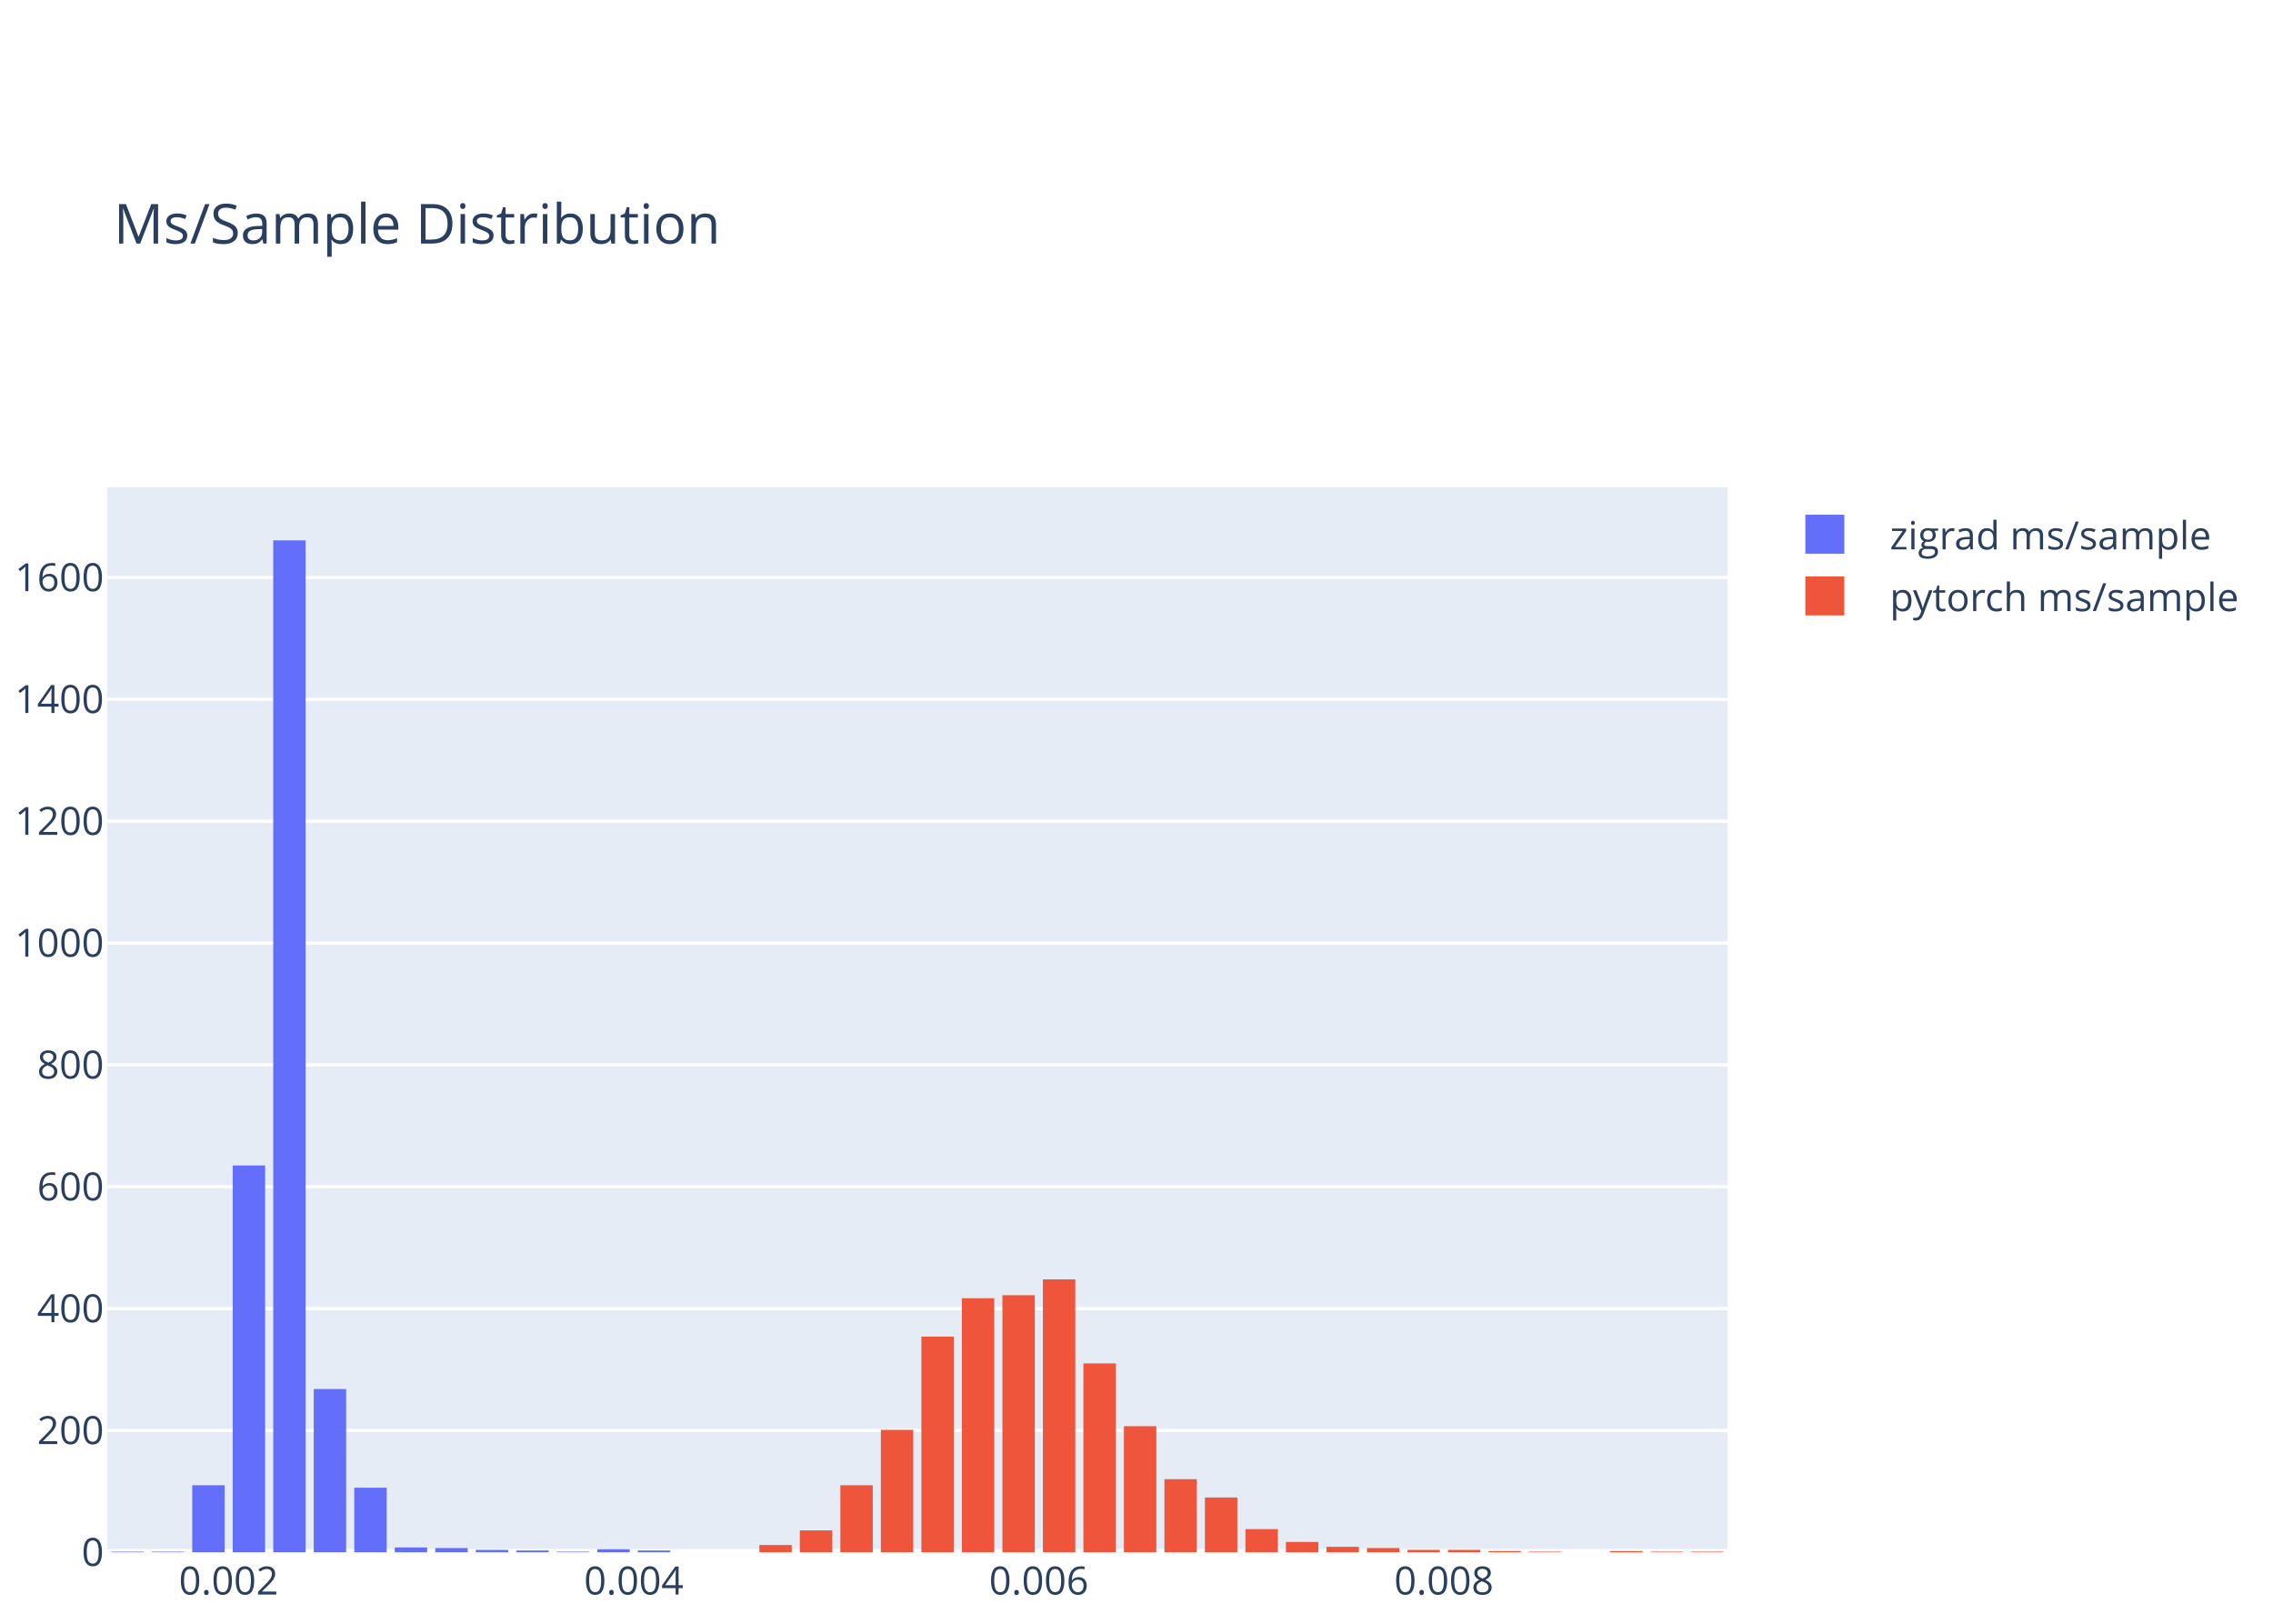
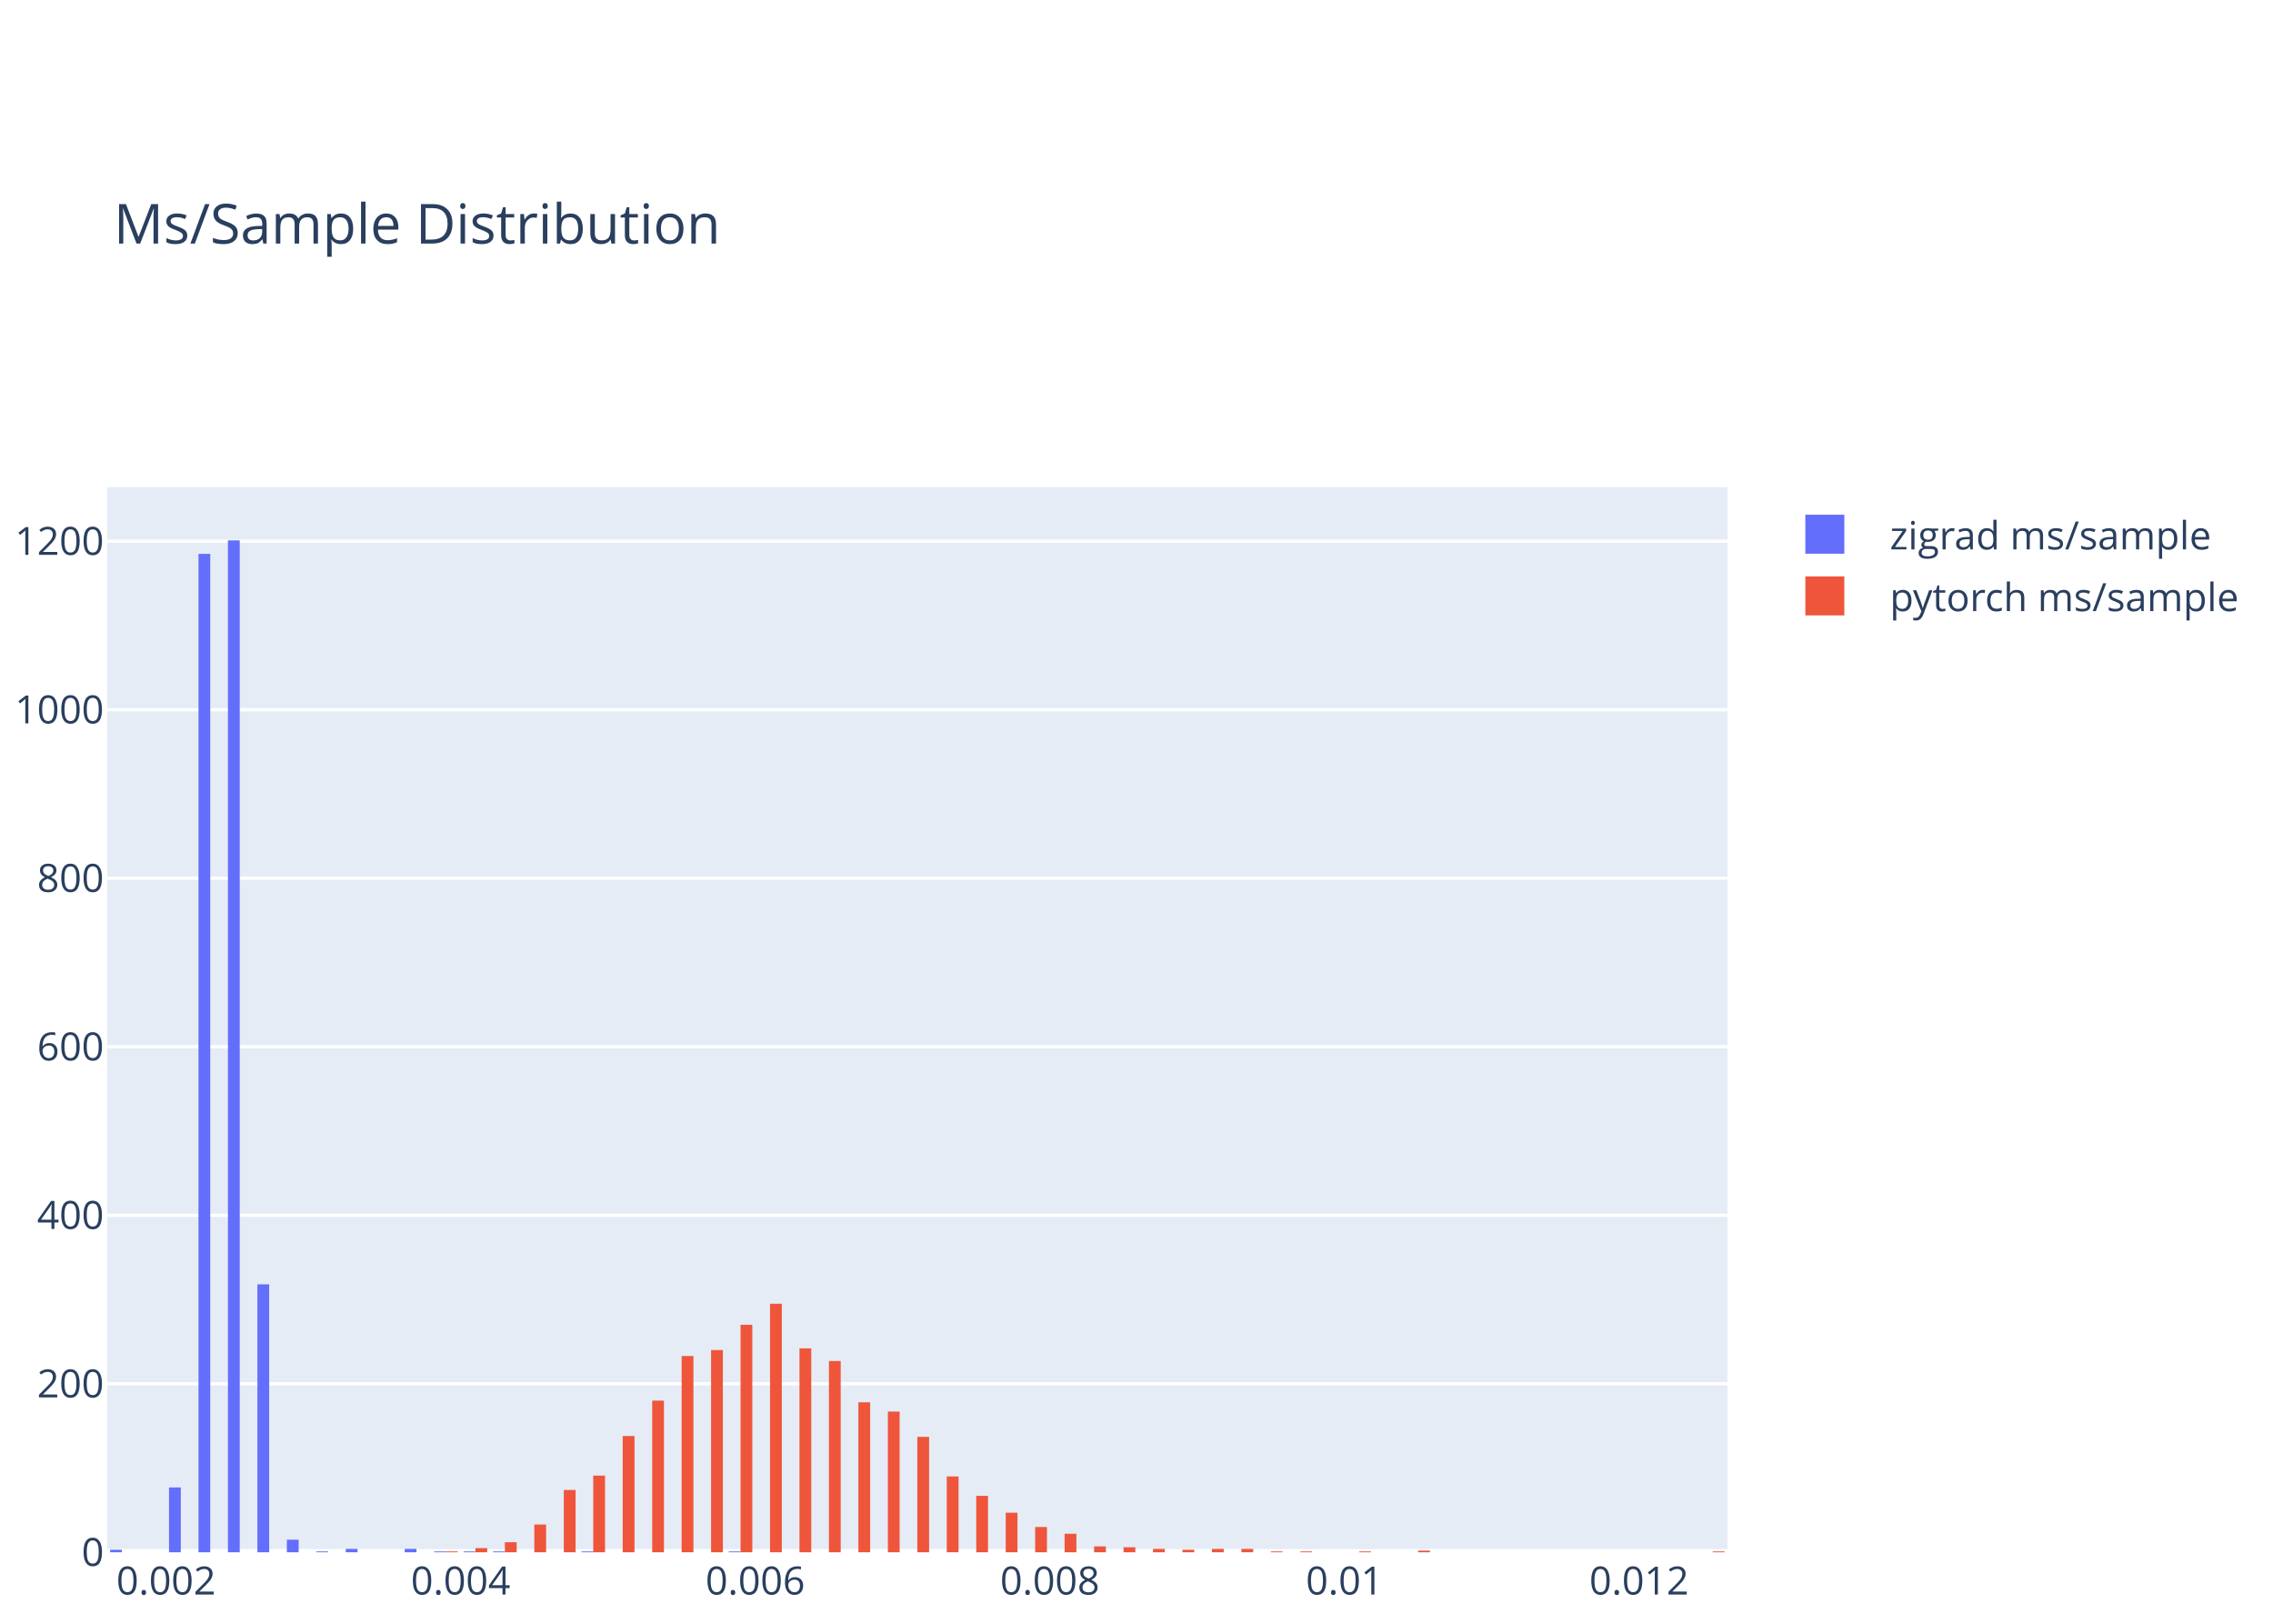
<svg xmlns="http://www.w3.org/2000/svg" class="main-svg" style="" viewBox="0 0 700 500">
  <rect x="0" y="0" width="700" height="500" style="fill: rgb(255, 255, 255); fill-opacity: 1;" />
-   <defs id="defs-4a4db3">
+   <defs id="defs-1f7116">
    <g class="clips">
-       <clipPath id="clip4a4db3xyplot" class="plotclip">
+       <clipPath id="clip1f7116xyplot" class="plotclip">
        <rect width="499" height="328" />
      </clipPath>
-       <clipPath class="axesclip" id="clip4a4db3x">
+       <clipPath class="axesclip" id="clip1f7116x">
        <rect x="33" y="0" width="499" height="500" />
      </clipPath>
-       <clipPath class="axesclip" id="clip4a4db3y">
+       <clipPath class="axesclip" id="clip1f7116y">
        <rect x="0" y="150" width="700" height="328" />
      </clipPath>
-       <clipPath class="axesclip" id="clip4a4db3xy">
+       <clipPath class="axesclip" id="clip1f7116xy">
        <rect x="33" y="150" width="499" height="328" />
      </clipPath>
    </g>
    <g class="gradients" />
    <g class="patterns" />
  </defs>
  <g class="bglayer">
    <rect class="bg" x="33" y="150" width="499" height="328" style="fill: rgb(229, 236, 246); fill-opacity: 1; stroke-width: 0;" />
  </g>
  <g class="layer-below">
    <g class="imagelayer" />
    <g class="shapelayer" />
  </g>
  <g class="cartesianlayer">
    <g class="subplot xy">
      <g class="layer-subplot">
        <g class="shapelayer" />
        <g class="imagelayer" />
      </g>
      <g class="minor-gridlayer">
        <g class="x" />
        <g class="y" />
      </g>
      <g class="gridlayer">
        <g class="x" />
        <g class="y">
-           <path class="ygrid crisp" transform="translate(0,440.48)" d="M33,0h499" style="stroke: rgb(255, 255, 255); stroke-opacity: 1; stroke-width: 1px;" />
-           <path class="ygrid crisp" transform="translate(0,402.96)" d="M33,0h499" style="stroke: rgb(255, 255, 255); stroke-opacity: 1; stroke-width: 1px;" />
-           <path class="ygrid crisp" transform="translate(0,365.44)" d="M33,0h499" style="stroke: rgb(255, 255, 255); stroke-opacity: 1; stroke-width: 1px;" />
-           <path class="ygrid crisp" transform="translate(0,327.92)" d="M33,0h499" style="stroke: rgb(255, 255, 255); stroke-opacity: 1; stroke-width: 1px;" />
-           <path class="ygrid crisp" transform="translate(0,290.4)" d="M33,0h499" style="stroke: rgb(255, 255, 255); stroke-opacity: 1; stroke-width: 1px;" />
-           <path class="ygrid crisp" transform="translate(0,252.88)" d="M33,0h499" style="stroke: rgb(255, 255, 255); stroke-opacity: 1; stroke-width: 1px;" />
-           <path class="ygrid crisp" transform="translate(0,215.36)" d="M33,0h499" style="stroke: rgb(255, 255, 255); stroke-opacity: 1; stroke-width: 1px;" />
-           <path class="ygrid crisp" transform="translate(0,177.84)" d="M33,0h499" style="stroke: rgb(255, 255, 255); stroke-opacity: 1; stroke-width: 1px;" />
+           <path class="ygrid crisp" transform="translate(0,426.11)" d="M33,0h499" style="stroke: rgb(255, 255, 255); stroke-opacity: 1; stroke-width: 1px;" />
+           <path class="ygrid crisp" transform="translate(0,374.22)" d="M33,0h499" style="stroke: rgb(255, 255, 255); stroke-opacity: 1; stroke-width: 1px;" />
+           <path class="ygrid crisp" transform="translate(0,322.33)" d="M33,0h499" style="stroke: rgb(255, 255, 255); stroke-opacity: 1; stroke-width: 1px;" />
+           <path class="ygrid crisp" transform="translate(0,270.44)" d="M33,0h499" style="stroke: rgb(255, 255, 255); stroke-opacity: 1; stroke-width: 1px;" />
+           <path class="ygrid crisp" transform="translate(0,218.55)" d="M33,0h499" style="stroke: rgb(255, 255, 255); stroke-opacity: 1; stroke-width: 1px;" />
+           <path class="ygrid crisp" transform="translate(0,166.66)" d="M33,0h499" style="stroke: rgb(255, 255, 255); stroke-opacity: 1; stroke-width: 1px;" />
        </g>
      </g>
      <g class="zerolinelayer">
        <path class="yzl zl crisp" transform="translate(0,478)" d="M33,0h499" style="stroke: rgb(255, 255, 255); stroke-opacity: 1; stroke-width: 2px;" />
      </g>
      <g class="layer-between">
        <g class="shapelayer" />
        <g class="imagelayer" />
      </g>
      <path class="xlines-below" />
      <path class="ylines-below" />
      <g class="overlines-below" />
      <g class="xaxislayer-below" />
      <g class="yaxislayer-below" />
      <g class="overaxes-below" />
      <g class="overplot">
-         <g class="xy" transform="translate(33,150)" clip-path="url(#clip4a4db3xyplot)">
+         <g class="xy" transform="translate(33,150)" clip-path="url(#clip1f7116xyplot)">
          <g class="barlayer mlayer">
            <g class="trace bars" style="opacity: 1;">
              <g class="points">
                <g class="point">
-                   <path d="M1.25,328V327.81H11.23V328Z" style="vector-effect: none; opacity: 1; stroke-width: 0px; fill: rgb(99, 110, 250); fill-opacity: 1;" />
-                 </g>
-                 <g class="point">
-                   <path d="M13.72,328V327.81H23.7V328Z" style="vector-effect: none; opacity: 1; stroke-width: 0px; fill: rgb(99, 110, 250); fill-opacity: 1;" />
-                 </g>
-                 <g class="point">
-                   <path d="M26.2,328V307.36H36.18V328Z" style="vector-effect: none; opacity: 1; stroke-width: 0px; fill: rgb(99, 110, 250); fill-opacity: 1;" />
-                 </g>
-                 <g class="point">
-                   <path d="M38.67,328V208.88H48.65V328Z" style="vector-effect: none; opacity: 1; stroke-width: 0px; fill: rgb(99, 110, 250); fill-opacity: 1;" />
-                 </g>
-                 <g class="point">
-                   <path d="M51.15,328V16.4H61.13V328Z" style="vector-effect: none; opacity: 1; stroke-width: 0px; fill: rgb(99, 110, 250); fill-opacity: 1;" />
-                 </g>
-                 <g class="point">
-                   <path d="M63.62,328V277.72H73.6V328Z" style="vector-effect: none; opacity: 1; stroke-width: 0px; fill: rgb(99, 110, 250); fill-opacity: 1;" />
-                 </g>
-                 <g class="point">
-                   <path d="M76.1,328V308.11H86.08V328Z" style="vector-effect: none; opacity: 1; stroke-width: 0px; fill: rgb(99, 110, 250); fill-opacity: 1;" />
-                 </g>
-                 <g class="point">
-                   <path d="M88.57,328V326.5H98.55V328Z" style="vector-effect: none; opacity: 1; stroke-width: 0px; fill: rgb(99, 110, 250); fill-opacity: 1;" />
-                 </g>
-                 <g class="point">
-                   <path d="M101.05,328V326.69H111.03V328Z" style="vector-effect: none; opacity: 1; stroke-width: 0px; fill: rgb(99, 110, 250); fill-opacity: 1;" />
-                 </g>
-                 <g class="point">
-                   <path d="M113.52,328V327.25H123.5V328Z" style="vector-effect: none; opacity: 1; stroke-width: 0px; fill: rgb(99, 110, 250); fill-opacity: 1;" />
-                 </g>
-                 <g class="point">
-                   <path d="M126,328V327.44H135.98V328Z" style="vector-effect: none; opacity: 1; stroke-width: 0px; fill: rgb(99, 110, 250); fill-opacity: 1;" />
-                 </g>
-                 <g class="point">
-                   <path d="M138.47,328V327.81H148.45V328Z" style="vector-effect: none; opacity: 1; stroke-width: 0px; fill: rgb(99, 110, 250); fill-opacity: 1;" />
-                 </g>
-                 <g class="point">
-                   <path d="M150.95,328V327.06H160.93V328Z" style="vector-effect: none; opacity: 1; stroke-width: 0px; fill: rgb(99, 110, 250); fill-opacity: 1;" />
-                 </g>
-                 <g class="point">
-                   <path d="M163.42,328V327.44H173.4V328Z" style="vector-effect: none; opacity: 1; stroke-width: 0px; fill: rgb(99, 110, 250); fill-opacity: 1;" />
+                   <path d="M0.91,328V327.22H4.54V328Z" style="vector-effect: none; opacity: 1; stroke-width: 0px; fill: rgb(99, 110, 250); fill-opacity: 1;" />
+                 </g>
+                 <g class="point">
+                   <path d="M0,0Z" style="vector-effect: none; opacity: 1; stroke-width: 0px; fill: rgb(99, 110, 250); fill-opacity: 1;" />
+                 </g>
+                 <g class="point">
+                   <path d="M19.05,328V308.02H22.68V328Z" style="vector-effect: none; opacity: 1; stroke-width: 0px; fill: rgb(99, 110, 250); fill-opacity: 1;" />
+                 </g>
+                 <g class="point">
+                   <path d="M28.13,328V20.55H31.75V328Z" style="vector-effect: none; opacity: 1; stroke-width: 0px; fill: rgb(99, 110, 250); fill-opacity: 1;" />
+                 </g>
+                 <g class="point">
+                   <path d="M37.2,328V16.4H40.83V328Z" style="vector-effect: none; opacity: 1; stroke-width: 0px; fill: rgb(99, 110, 250); fill-opacity: 1;" />
+                 </g>
+                 <g class="point">
+                   <path d="M46.27,328V245.49H49.9V328Z" style="vector-effect: none; opacity: 1; stroke-width: 0px; fill: rgb(99, 110, 250); fill-opacity: 1;" />
+                 </g>
+                 <g class="point">
+                   <path d="M55.34,328V324.11H58.97V328Z" style="vector-effect: none; opacity: 1; stroke-width: 0px; fill: rgb(99, 110, 250); fill-opacity: 1;" />
+                 </g>
+                 <g class="point">
+                   <path d="M64.42,328V327.74H68.05V328Z" style="vector-effect: none; opacity: 1; stroke-width: 0px; fill: rgb(99, 110, 250); fill-opacity: 1;" />
+                 </g>
+                 <g class="point">
+                   <path d="M73.49,328V326.96H77.12V328Z" style="vector-effect: none; opacity: 1; stroke-width: 0px; fill: rgb(99, 110, 250); fill-opacity: 1;" />
+                 </g>
+                 <g class="point">
+                   <path d="M0,0Z" style="vector-effect: none; opacity: 1; stroke-width: 0px; fill: rgb(99, 110, 250); fill-opacity: 1;" />
+                 </g>
+                 <g class="point">
+                   <path d="M91.63,328V326.96H95.26V328Z" style="vector-effect: none; opacity: 1; stroke-width: 0px; fill: rgb(99, 110, 250); fill-opacity: 1;" />
+                 </g>
+                 <g class="point">
+                   <path d="M100.71,328V327.74H104.34V328Z" style="vector-effect: none; opacity: 1; stroke-width: 0px; fill: rgb(99, 110, 250); fill-opacity: 1;" />
+                 </g>
+                 <g class="point">
+                   <path d="M109.78,328V327.74H113.41V328Z" style="vector-effect: none; opacity: 1; stroke-width: 0px; fill: rgb(99, 110, 250); fill-opacity: 1;" />
+                 </g>
+                 <g class="point">
+                   <path d="M118.85,328V327.74H122.48V328Z" style="vector-effect: none; opacity: 1; stroke-width: 0px; fill: rgb(99, 110, 250); fill-opacity: 1;" />
+                 </g>
+                 <g class="point">
+                   <path d="M0,0Z" style="vector-effect: none; opacity: 1; stroke-width: 0px; fill: rgb(99, 110, 250); fill-opacity: 1;" />
+                 </g>
+                 <g class="point">
+                   <path d="M0,0Z" style="vector-effect: none; opacity: 1; stroke-width: 0px; fill: rgb(99, 110, 250); fill-opacity: 1;" />
+                 </g>
+                 <g class="point">
+                   <path d="M146.07,328V327.74H149.7V328Z" style="vector-effect: none; opacity: 1; stroke-width: 0px; fill: rgb(99, 110, 250); fill-opacity: 1;" />
+                 </g>
+                 <g class="point">
+                   <path d="M0,0Z" style="vector-effect: none; opacity: 1; stroke-width: 0px; fill: rgb(99, 110, 250); fill-opacity: 1;" />
+                 </g>
+                 <g class="point">
+                   <path d="M0,0Z" style="vector-effect: none; opacity: 1; stroke-width: 0px; fill: rgb(99, 110, 250); fill-opacity: 1;" />
+                 </g>
+                 <g class="point">
+                   <path d="M0,0Z" style="vector-effect: none; opacity: 1; stroke-width: 0px; fill: rgb(99, 110, 250); fill-opacity: 1;" />
+                 </g>
+                 <g class="point">
+                   <path d="M0,0Z" style="vector-effect: none; opacity: 1; stroke-width: 0px; fill: rgb(99, 110, 250); fill-opacity: 1;" />
+                 </g>
+                 <g class="point">
+                   <path d="M191.43,328V327.74H195.06V328Z" style="vector-effect: none; opacity: 1; stroke-width: 0px; fill: rgb(99, 110, 250); fill-opacity: 1;" />
                </g>
              </g>
            </g>
            <g class="trace bars" style="opacity: 1;">
              <g class="points">
                <g class="point">
-                   <path d="M200.85,328V325.75H210.83V328Z" style="vector-effect: none; opacity: 1; stroke-width: 0px; fill: rgb(239, 85, 59); fill-opacity: 1;" />
-                 </g>
-                 <g class="point">
-                   <path d="M213.32,328V321.25H223.3V328Z" style="vector-effect: none; opacity: 1; stroke-width: 0px; fill: rgb(239, 85, 59); fill-opacity: 1;" />
-                 </g>
-                 <g class="point">
-                   <path d="M225.8,328V307.36H235.78V328Z" style="vector-effect: none; opacity: 1; stroke-width: 0px; fill: rgb(239, 85, 59); fill-opacity: 1;" />
-                 </g>
-                 <g class="point">
-                   <path d="M238.27,328V290.29H248.25V328Z" style="vector-effect: none; opacity: 1; stroke-width: 0px; fill: rgb(239, 85, 59); fill-opacity: 1;" />
-                 </g>
-                 <g class="point">
-                   <path d="M250.75,328V261.59H260.73V328Z" style="vector-effect: none; opacity: 1; stroke-width: 0px; fill: rgb(239, 85, 59); fill-opacity: 1;" />
-                 </g>
-                 <g class="point">
-                   <path d="M263.22,328V249.77H273.2V328Z" style="vector-effect: none; opacity: 1; stroke-width: 0px; fill: rgb(239, 85, 59); fill-opacity: 1;" />
-                 </g>
-                 <g class="point">
-                   <path d="M275.7,328V248.83H285.68V328Z" style="vector-effect: none; opacity: 1; stroke-width: 0px; fill: rgb(239, 85, 59); fill-opacity: 1;" />
-                 </g>
-                 <g class="point">
-                   <path d="M288.17,328V243.96H298.15V328Z" style="vector-effect: none; opacity: 1; stroke-width: 0px; fill: rgb(239, 85, 59); fill-opacity: 1;" />
-                 </g>
-                 <g class="point">
-                   <path d="M300.65,328V269.84H310.63V328Z" style="vector-effect: none; opacity: 1; stroke-width: 0px; fill: rgb(239, 85, 59); fill-opacity: 1;" />
-                 </g>
-                 <g class="point">
-                   <path d="M313.12,328V289.17H323.1V328Z" style="vector-effect: none; opacity: 1; stroke-width: 0px; fill: rgb(239, 85, 59); fill-opacity: 1;" />
-                 </g>
-                 <g class="point">
-                   <path d="M325.6,328V305.49H335.58V328Z" style="vector-effect: none; opacity: 1; stroke-width: 0px; fill: rgb(239, 85, 59); fill-opacity: 1;" />
-                 </g>
-                 <g class="point">
-                   <path d="M338.07,328V311.12H348.05V328Z" style="vector-effect: none; opacity: 1; stroke-width: 0px; fill: rgb(239, 85, 59); fill-opacity: 1;" />
-                 </g>
-                 <g class="point">
-                   <path d="M350.55,328V320.87H360.53V328Z" style="vector-effect: none; opacity: 1; stroke-width: 0px; fill: rgb(239, 85, 59); fill-opacity: 1;" />
-                 </g>
-                 <g class="point">
-                   <path d="M363.02,328V324.81H373V328Z" style="vector-effect: none; opacity: 1; stroke-width: 0px; fill: rgb(239, 85, 59); fill-opacity: 1;" />
-                 </g>
-                 <g class="point">
-                   <path d="M375.5,328V326.31H385.48V328Z" style="vector-effect: none; opacity: 1; stroke-width: 0px; fill: rgb(239, 85, 59); fill-opacity: 1;" />
-                 </g>
-                 <g class="point">
-                   <path d="M387.97,328V326.69H397.95V328Z" style="vector-effect: none; opacity: 1; stroke-width: 0px; fill: rgb(239, 85, 59); fill-opacity: 1;" />
-                 </g>
-                 <g class="point">
-                   <path d="M400.45,328V327.25H410.43V328Z" style="vector-effect: none; opacity: 1; stroke-width: 0px; fill: rgb(239, 85, 59); fill-opacity: 1;" />
-                 </g>
-                 <g class="point">
-                   <path d="M412.92,328V327.25H422.9V328Z" style="vector-effect: none; opacity: 1; stroke-width: 0px; fill: rgb(239, 85, 59); fill-opacity: 1;" />
-                 </g>
-                 <g class="point">
-                   <path d="M425.4,328V327.62H435.38V328Z" style="vector-effect: none; opacity: 1; stroke-width: 0px; fill: rgb(239, 85, 59); fill-opacity: 1;" />
-                 </g>
-                 <g class="point">
-                   <path d="M437.87,328V327.81H447.85V328Z" style="vector-effect: none; opacity: 1; stroke-width: 0px; fill: rgb(239, 85, 59); fill-opacity: 1;" />
-                 </g>
-                 <g class="point">
-                   <path d="M0,0Z" style="vector-effect: none; opacity: 1; stroke-width: 0px; fill: rgb(239, 85, 59); fill-opacity: 1;" />
-                 </g>
-                 <g class="point">
-                   <path d="M462.82,328V327.62H472.8V328Z" style="vector-effect: none; opacity: 1; stroke-width: 0px; fill: rgb(239, 85, 59); fill-opacity: 1;" />
-                 </g>
-                 <g class="point">
-                   <path d="M475.3,328V327.81H485.28V328Z" style="vector-effect: none; opacity: 1; stroke-width: 0px; fill: rgb(239, 85, 59); fill-opacity: 1;" />
-                 </g>
-                 <g class="point">
-                   <path d="M487.77,328V327.81H497.75V328Z" style="vector-effect: none; opacity: 1; stroke-width: 0px; fill: rgb(239, 85, 59); fill-opacity: 1;" />
+                   <path d="M104.34,328V327.74H107.97V328Z" style="vector-effect: none; opacity: 1; stroke-width: 0px; fill: rgb(239, 85, 59); fill-opacity: 1;" />
+                 </g>
+                 <g class="point">
+                   <path d="M113.41,328V326.7H117.04V328Z" style="vector-effect: none; opacity: 1; stroke-width: 0px; fill: rgb(239, 85, 59); fill-opacity: 1;" />
+                 </g>
+                 <g class="point">
+                   <path d="M122.48,328V324.89H126.11V328Z" style="vector-effect: none; opacity: 1; stroke-width: 0px; fill: rgb(239, 85, 59); fill-opacity: 1;" />
+                 </g>
+                 <g class="point">
+                   <path d="M131.55,328V319.44H135.18V328Z" style="vector-effect: none; opacity: 1; stroke-width: 0px; fill: rgb(239, 85, 59); fill-opacity: 1;" />
+                 </g>
+                 <g class="point">
+                   <path d="M140.63,328V308.8H144.26V328Z" style="vector-effect: none; opacity: 1; stroke-width: 0px; fill: rgb(239, 85, 59); fill-opacity: 1;" />
+                 </g>
+                 <g class="point">
+                   <path d="M149.7,328V304.39H153.33V328Z" style="vector-effect: none; opacity: 1; stroke-width: 0px; fill: rgb(239, 85, 59); fill-opacity: 1;" />
+                 </g>
+                 <g class="point">
+                   <path d="M158.77,328V292.2H162.4V328Z" style="vector-effect: none; opacity: 1; stroke-width: 0px; fill: rgb(239, 85, 59); fill-opacity: 1;" />
+                 </g>
+                 <g class="point">
+                   <path d="M167.85,328V281.3H171.47V328Z" style="vector-effect: none; opacity: 1; stroke-width: 0px; fill: rgb(239, 85, 59); fill-opacity: 1;" />
+                 </g>
+                 <g class="point">
+                   <path d="M176.92,328V267.55H180.55V328Z" style="vector-effect: none; opacity: 1; stroke-width: 0px; fill: rgb(239, 85, 59); fill-opacity: 1;" />
+                 </g>
+                 <g class="point">
+                   <path d="M185.99,328V265.73H189.62V328Z" style="vector-effect: none; opacity: 1; stroke-width: 0px; fill: rgb(239, 85, 59); fill-opacity: 1;" />
+                 </g>
+                 <g class="point">
+                   <path d="M195.06,328V257.95H198.69V328Z" style="vector-effect: none; opacity: 1; stroke-width: 0px; fill: rgb(239, 85, 59); fill-opacity: 1;" />
+                 </g>
+                 <g class="point">
+                   <path d="M204.14,328V251.46H207.77V328Z" style="vector-effect: none; opacity: 1; stroke-width: 0px; fill: rgb(239, 85, 59); fill-opacity: 1;" />
+                 </g>
+                 <g class="point">
+                   <path d="M213.21,328V265.21H216.84V328Z" style="vector-effect: none; opacity: 1; stroke-width: 0px; fill: rgb(239, 85, 59); fill-opacity: 1;" />
+                 </g>
+                 <g class="point">
+                   <path d="M222.28,328V269.1H225.91V328Z" style="vector-effect: none; opacity: 1; stroke-width: 0px; fill: rgb(239, 85, 59); fill-opacity: 1;" />
+                 </g>
+                 <g class="point">
+                   <path d="M231.35,328V281.82H234.98V328Z" style="vector-effect: none; opacity: 1; stroke-width: 0px; fill: rgb(239, 85, 59); fill-opacity: 1;" />
+                 </g>
+                 <g class="point">
+                   <path d="M240.43,328V284.67H244.06V328Z" style="vector-effect: none; opacity: 1; stroke-width: 0px; fill: rgb(239, 85, 59); fill-opacity: 1;" />
+                 </g>
+                 <g class="point">
+                   <path d="M249.5,328V292.46H253.13V328Z" style="vector-effect: none; opacity: 1; stroke-width: 0px; fill: rgb(239, 85, 59); fill-opacity: 1;" />
+                 </g>
+                 <g class="point">
+                   <path d="M258.57,328V304.65H262.2V328Z" style="vector-effect: none; opacity: 1; stroke-width: 0px; fill: rgb(239, 85, 59); fill-opacity: 1;" />
+                 </g>
+                 <g class="point">
+                   <path d="M267.65,328V310.62H271.27V328Z" style="vector-effect: none; opacity: 1; stroke-width: 0px; fill: rgb(239, 85, 59); fill-opacity: 1;" />
+                 </g>
+                 <g class="point">
+                   <path d="M276.72,328V315.81H280.35V328Z" style="vector-effect: none; opacity: 1; stroke-width: 0px; fill: rgb(239, 85, 59); fill-opacity: 1;" />
+                 </g>
+                 <g class="point">
+                   <path d="M285.79,328V320.22H289.42V328Z" style="vector-effect: none; opacity: 1; stroke-width: 0px; fill: rgb(239, 85, 59); fill-opacity: 1;" />
+                 </g>
+                 <g class="point">
+                   <path d="M294.86,328V322.29H298.49V328Z" style="vector-effect: none; opacity: 1; stroke-width: 0px; fill: rgb(239, 85, 59); fill-opacity: 1;" />
+                 </g>
+                 <g class="point">
+                   <path d="M303.94,328V326.18H307.57V328Z" style="vector-effect: none; opacity: 1; stroke-width: 0px; fill: rgb(239, 85, 59); fill-opacity: 1;" />
+                 </g>
+                 <g class="point">
+                   <path d="M313.01,328V326.44H316.64V328Z" style="vector-effect: none; opacity: 1; stroke-width: 0px; fill: rgb(239, 85, 59); fill-opacity: 1;" />
+                 </g>
+                 <g class="point">
+                   <path d="M322.08,328V326.96H325.71V328Z" style="vector-effect: none; opacity: 1; stroke-width: 0px; fill: rgb(239, 85, 59); fill-opacity: 1;" />
+                 </g>
+                 <g class="point">
+                   <path d="M331.15,328V327.22H334.78V328Z" style="vector-effect: none; opacity: 1; stroke-width: 0px; fill: rgb(239, 85, 59); fill-opacity: 1;" />
+                 </g>
+                 <g class="point">
+                   <path d="M340.23,328V326.96H343.86V328Z" style="vector-effect: none; opacity: 1; stroke-width: 0px; fill: rgb(239, 85, 59); fill-opacity: 1;" />
+                 </g>
+                 <g class="point">
+                   <path d="M349.3,328V326.96H352.93V328Z" style="vector-effect: none; opacity: 1; stroke-width: 0px; fill: rgb(239, 85, 59); fill-opacity: 1;" />
+                 </g>
+                 <g class="point">
+                   <path d="M358.37,328V327.74H362V328Z" style="vector-effect: none; opacity: 1; stroke-width: 0px; fill: rgb(239, 85, 59); fill-opacity: 1;" />
+                 </g>
+                 <g class="point">
+                   <path d="M367.45,328V327.74H371.07V328Z" style="vector-effect: none; opacity: 1; stroke-width: 0px; fill: rgb(239, 85, 59); fill-opacity: 1;" />
+                 </g>
+                 <g class="point">
+                   <path d="M0,0Z" style="vector-effect: none; opacity: 1; stroke-width: 0px; fill: rgb(239, 85, 59); fill-opacity: 1;" />
+                 </g>
+                 <g class="point">
+                   <path d="M385.59,328V327.74H389.22V328Z" style="vector-effect: none; opacity: 1; stroke-width: 0px; fill: rgb(239, 85, 59); fill-opacity: 1;" />
+                 </g>
+                 <g class="point">
+                   <path d="M0,0Z" style="vector-effect: none; opacity: 1; stroke-width: 0px; fill: rgb(239, 85, 59); fill-opacity: 1;" />
+                 </g>
+                 <g class="point">
+                   <path d="M403.74,328V327.48H407.37V328Z" style="vector-effect: none; opacity: 1; stroke-width: 0px; fill: rgb(239, 85, 59); fill-opacity: 1;" />
+                 </g>
+                 <g class="point">
+                   <path d="M0,0Z" style="vector-effect: none; opacity: 1; stroke-width: 0px; fill: rgb(239, 85, 59); fill-opacity: 1;" />
+                 </g>
+                 <g class="point">
+                   <path d="M0,0Z" style="vector-effect: none; opacity: 1; stroke-width: 0px; fill: rgb(239, 85, 59); fill-opacity: 1;" />
+                 </g>
+                 <g class="point">
+                   <path d="M0,0Z" style="vector-effect: none; opacity: 1; stroke-width: 0px; fill: rgb(239, 85, 59); fill-opacity: 1;" />
+                 </g>
+                 <g class="point">
+                   <path d="M0,0Z" style="vector-effect: none; opacity: 1; stroke-width: 0px; fill: rgb(239, 85, 59); fill-opacity: 1;" />
+                 </g>
+                 <g class="point">
+                   <path d="M0,0Z" style="vector-effect: none; opacity: 1; stroke-width: 0px; fill: rgb(239, 85, 59); fill-opacity: 1;" />
+                 </g>
+                 <g class="point">
+                   <path d="M0,0Z" style="vector-effect: none; opacity: 1; stroke-width: 0px; fill: rgb(239, 85, 59); fill-opacity: 1;" />
+                 </g>
+                 <g class="point">
+                   <path d="M0,0Z" style="vector-effect: none; opacity: 1; stroke-width: 0px; fill: rgb(239, 85, 59); fill-opacity: 1;" />
+                 </g>
+                 <g class="point">
+                   <path d="M0,0Z" style="vector-effect: none; opacity: 1; stroke-width: 0px; fill: rgb(239, 85, 59); fill-opacity: 1;" />
+                 </g>
+                 <g class="point">
+                   <path d="M0,0Z" style="vector-effect: none; opacity: 1; stroke-width: 0px; fill: rgb(239, 85, 59); fill-opacity: 1;" />
+                 </g>
+                 <g class="point">
+                   <path d="M494.46,328V327.74H498.09V328Z" style="vector-effect: none; opacity: 1; stroke-width: 0px; fill: rgb(239, 85, 59); fill-opacity: 1;" />
                </g>
              </g>
            </g>
          </g>
        </g>
      </g>
      <path class="xlines-above crisp" d="M0,0" style="fill: none;" />
      <path class="ylines-above crisp" d="M0,0" style="fill: none;" />
      <g class="overlines-above" />
      <g class="xaxislayer-above">
        <g class="xtick">
-           <text text-anchor="middle" x="0" y="491" transform="translate(70.42,0)" style="font-family: 'Open Sans', verdana, arial, sans-serif; font-size: 12px; fill: rgb(42, 63, 95); fill-opacity: 1; white-space: pre; opacity: 1;">0.002</text>
-         </g>
-         <g class="xtick">
-           <text text-anchor="middle" x="0" y="491" style="font-family: 'Open Sans', verdana, arial, sans-serif; font-size: 12px; fill: rgb(42, 63, 95); fill-opacity: 1; white-space: pre; opacity: 1;" transform="translate(195.18,0)">0.004</text>
-         </g>
-         <g class="xtick">
-           <text text-anchor="middle" x="0" y="491" style="font-family: 'Open Sans', verdana, arial, sans-serif; font-size: 12px; fill: rgb(42, 63, 95); fill-opacity: 1; white-space: pre; opacity: 1;" transform="translate(319.93,0)">0.006</text>
-         </g>
-         <g class="xtick">
-           <text text-anchor="middle" x="0" y="491" style="font-family: 'Open Sans', verdana, arial, sans-serif; font-size: 12px; fill: rgb(42, 63, 95); fill-opacity: 1; white-space: pre; opacity: 1;" transform="translate(444.68,0)">0.008</text>
+           <text text-anchor="middle" x="0" y="491" transform="translate(51.15,0)" style="font-family: 'Open Sans', verdana, arial, sans-serif; font-size: 12px; fill: rgb(42, 63, 95); fill-opacity: 1; white-space: pre; opacity: 1;">0.002</text>
+         </g>
+         <g class="xtick">
+           <text text-anchor="middle" x="0" y="491" style="font-family: 'Open Sans', verdana, arial, sans-serif; font-size: 12px; fill: rgb(42, 63, 95); fill-opacity: 1; white-space: pre; opacity: 1;" transform="translate(141.87,0)">0.004</text>
+         </g>
+         <g class="xtick">
+           <text text-anchor="middle" x="0" y="491" style="font-family: 'Open Sans', verdana, arial, sans-serif; font-size: 12px; fill: rgb(42, 63, 95); fill-opacity: 1; white-space: pre; opacity: 1;" transform="translate(232.6,0)">0.006</text>
+         </g>
+         <g class="xtick">
+           <text text-anchor="middle" x="0" y="491" style="font-family: 'Open Sans', verdana, arial, sans-serif; font-size: 12px; fill: rgb(42, 63, 95); fill-opacity: 1; white-space: pre; opacity: 1;" transform="translate(323.33,0)">0.008</text>
+         </g>
+         <g class="xtick">
+           <text text-anchor="middle" x="0" y="491" style="font-family: 'Open Sans', verdana, arial, sans-serif; font-size: 12px; fill: rgb(42, 63, 95); fill-opacity: 1; white-space: pre; opacity: 1;" transform="translate(414.05,0)">0.01</text>
+         </g>
+         <g class="xtick">
+           <text text-anchor="middle" x="0" y="491" style="font-family: 'Open Sans', verdana, arial, sans-serif; font-size: 12px; fill: rgb(42, 63, 95); fill-opacity: 1; white-space: pre; opacity: 1;" transform="translate(504.78,0)">0.012</text>
        </g>
      </g>
      <g class="yaxislayer-above">
        <g class="ytick">
          <text text-anchor="end" x="32" y="4.2" transform="translate(0,478)" style="font-family: 'Open Sans', verdana, arial, sans-serif; font-size: 12px; fill: rgb(42, 63, 95); fill-opacity: 1; white-space: pre; opacity: 1;">0</text>
        </g>
        <g class="ytick">
-           <text text-anchor="end" x="32" y="4.2" style="font-family: 'Open Sans', verdana, arial, sans-serif; font-size: 12px; fill: rgb(42, 63, 95); fill-opacity: 1; white-space: pre; opacity: 1;" transform="translate(0,440.48)">200</text>
-         </g>
-         <g class="ytick">
-           <text text-anchor="end" x="32" y="4.2" style="font-family: 'Open Sans', verdana, arial, sans-serif; font-size: 12px; fill: rgb(42, 63, 95); fill-opacity: 1; white-space: pre; opacity: 1;" transform="translate(0,402.96)">400</text>
-         </g>
-         <g class="ytick">
-           <text text-anchor="end" x="32" y="4.2" style="font-family: 'Open Sans', verdana, arial, sans-serif; font-size: 12px; fill: rgb(42, 63, 95); fill-opacity: 1; white-space: pre; opacity: 1;" transform="translate(0,365.44)">600</text>
-         </g>
-         <g class="ytick">
-           <text text-anchor="end" x="32" y="4.2" style="font-family: 'Open Sans', verdana, arial, sans-serif; font-size: 12px; fill: rgb(42, 63, 95); fill-opacity: 1; white-space: pre; opacity: 1;" transform="translate(0,327.92)">800</text>
-         </g>
-         <g class="ytick">
-           <text text-anchor="end" x="32" y="4.2" style="font-family: 'Open Sans', verdana, arial, sans-serif; font-size: 12px; fill: rgb(42, 63, 95); fill-opacity: 1; white-space: pre; opacity: 1;" transform="translate(0,290.4)">1000</text>
-         </g>
-         <g class="ytick">
-           <text text-anchor="end" x="32" y="4.2" style="font-family: 'Open Sans', verdana, arial, sans-serif; font-size: 12px; fill: rgb(42, 63, 95); fill-opacity: 1; white-space: pre; opacity: 1;" transform="translate(0,252.88)">1200</text>
-         </g>
-         <g class="ytick">
-           <text text-anchor="end" x="32" y="4.2" style="font-family: 'Open Sans', verdana, arial, sans-serif; font-size: 12px; fill: rgb(42, 63, 95); fill-opacity: 1; white-space: pre; opacity: 1;" transform="translate(0,215.36)">1400</text>
-         </g>
-         <g class="ytick">
-           <text text-anchor="end" x="32" y="4.2" style="font-family: 'Open Sans', verdana, arial, sans-serif; font-size: 12px; fill: rgb(42, 63, 95); fill-opacity: 1; white-space: pre; opacity: 1;" transform="translate(0,177.84)">1600</text>
+           <text text-anchor="end" x="32" y="4.2" style="font-family: 'Open Sans', verdana, arial, sans-serif; font-size: 12px; fill: rgb(42, 63, 95); fill-opacity: 1; white-space: pre; opacity: 1;" transform="translate(0,426.11)">200</text>
+         </g>
+         <g class="ytick">
+           <text text-anchor="end" x="32" y="4.2" style="font-family: 'Open Sans', verdana, arial, sans-serif; font-size: 12px; fill: rgb(42, 63, 95); fill-opacity: 1; white-space: pre; opacity: 1;" transform="translate(0,374.22)">400</text>
+         </g>
+         <g class="ytick">
+           <text text-anchor="end" x="32" y="4.2" style="font-family: 'Open Sans', verdana, arial, sans-serif; font-size: 12px; fill: rgb(42, 63, 95); fill-opacity: 1; white-space: pre; opacity: 1;" transform="translate(0,322.33)">600</text>
+         </g>
+         <g class="ytick">
+           <text text-anchor="end" x="32" y="4.2" style="font-family: 'Open Sans', verdana, arial, sans-serif; font-size: 12px; fill: rgb(42, 63, 95); fill-opacity: 1; white-space: pre; opacity: 1;" transform="translate(0,270.44)">800</text>
+         </g>
+         <g class="ytick">
+           <text text-anchor="end" x="32" y="4.2" style="font-family: 'Open Sans', verdana, arial, sans-serif; font-size: 12px; fill: rgb(42, 63, 95); fill-opacity: 1; white-space: pre; opacity: 1;" transform="translate(0,218.55)">1000</text>
+         </g>
+         <g class="ytick">
+           <text text-anchor="end" x="32" y="4.2" style="font-family: 'Open Sans', verdana, arial, sans-serif; font-size: 12px; fill: rgb(42, 63, 95); fill-opacity: 1; white-space: pre; opacity: 1;" transform="translate(0,166.66)">1200</text>
        </g>
      </g>
      <g class="overaxes-above" />
    </g>
  </g>
  <g class="polarlayer" />
  <g class="smithlayer" />
  <g class="ternarylayer" />
  <g class="geolayer" />
  <g class="funnelarealayer" />
  <g class="pielayer" />
  <g class="iciclelayer" />
  <g class="treemaplayer" />
  <g class="sunburstlayer" />
  <g class="glimages" />
-   <defs id="topdefs-4a4db3">
+   <defs id="topdefs-1f7116">
    <g class="clips" />
-     <clipPath id="legend4a4db3">
+     <clipPath id="legend1f7116">
      <rect width="153" height="48" x="0" y="0" />
    </clipPath>
  </defs>
  <g class="layer-above">
    <g class="imagelayer" />
    <g class="shapelayer" />
  </g>
  <g class="infolayer">
    <g class="legend" pointer-events="all" transform="translate(541.98,150)">
      <rect class="bg" shape-rendering="crispEdges" style="stroke: rgb(68, 68, 68); stroke-opacity: 1; fill: rgb(255, 255, 255); fill-opacity: 1; stroke-width: 0px;" width="153" height="48" x="0" y="0" />
-       <g class="scrollbox" transform="" clip-path="url(#legend4a4db3)">
+       <g class="scrollbox" transform="" clip-path="url(#legend1f7116)">
        <g class="groups">
          <g class="traces" transform="translate(0,14.5)" style="opacity: 1;">
            <text class="legendtext" text-anchor="start" x="40" y="4.68" style="font-family: 'Open Sans', verdana, arial, sans-serif; font-size: 12px; fill: rgb(42, 63, 95); fill-opacity: 1; white-space: pre;">zigrad ms/sample</text>
            <g class="layers" style="opacity: 1;">
              <g class="legendfill" />
              <g class="legendlines" />
              <g class="legendsymbols">
                <g class="legendpoints">
                  <path class="legendundefined" d="M6,6H-6V-6H6Z" transform="translate(20,0)" style="stroke-width: 0px; fill: rgb(99, 110, 250); fill-opacity: 1;" />
                </g>
              </g>
            </g>
            <rect class="legendtoggle" x="0" y="-9.5" width="147.953" height="19" style="fill: rgb(0, 0, 0); fill-opacity: 0;" />
          </g>
          <g class="traces" transform="translate(0,33.5)" style="opacity: 1;">
            <text class="legendtext" text-anchor="start" x="40" y="4.68" style="font-family: 'Open Sans', verdana, arial, sans-serif; font-size: 12px; fill: rgb(42, 63, 95); fill-opacity: 1; white-space: pre;">pytorch ms/sample</text>
            <g class="layers" style="opacity: 1;">
              <g class="legendfill" />
              <g class="legendlines" />
              <g class="legendsymbols">
                <g class="legendpoints">
                  <path class="legendundefined" d="M6,6H-6V-6H6Z" transform="translate(20,0)" style="stroke-width: 0px; fill: rgb(239, 85, 59); fill-opacity: 1;" />
                </g>
              </g>
            </g>
            <rect class="legendtoggle" x="0" y="-9.5" width="147.953" height="19" style="fill: rgb(0, 0, 0); fill-opacity: 0;" />
          </g>
        </g>
      </g>
      <rect class="scrollbar" rx="20" ry="3" width="0" height="0" style="fill: rgb(128, 139, 164); fill-opacity: 1;" x="0" y="0" />
    </g>
    <g class="g-gtitle">
      <text class="gtitle" x="35" y="75" text-anchor="start" dy="0em" style="opacity: 1; font-family: 'Open Sans', verdana, arial, sans-serif; font-size: 17px; fill: rgb(42, 63, 95); fill-opacity: 1; white-space: pre;">Ms/Sample Distribution</text>
    </g>
    <g class="g-xtitle" />
    <g class="g-ytitle" />
  </g>
</svg>
